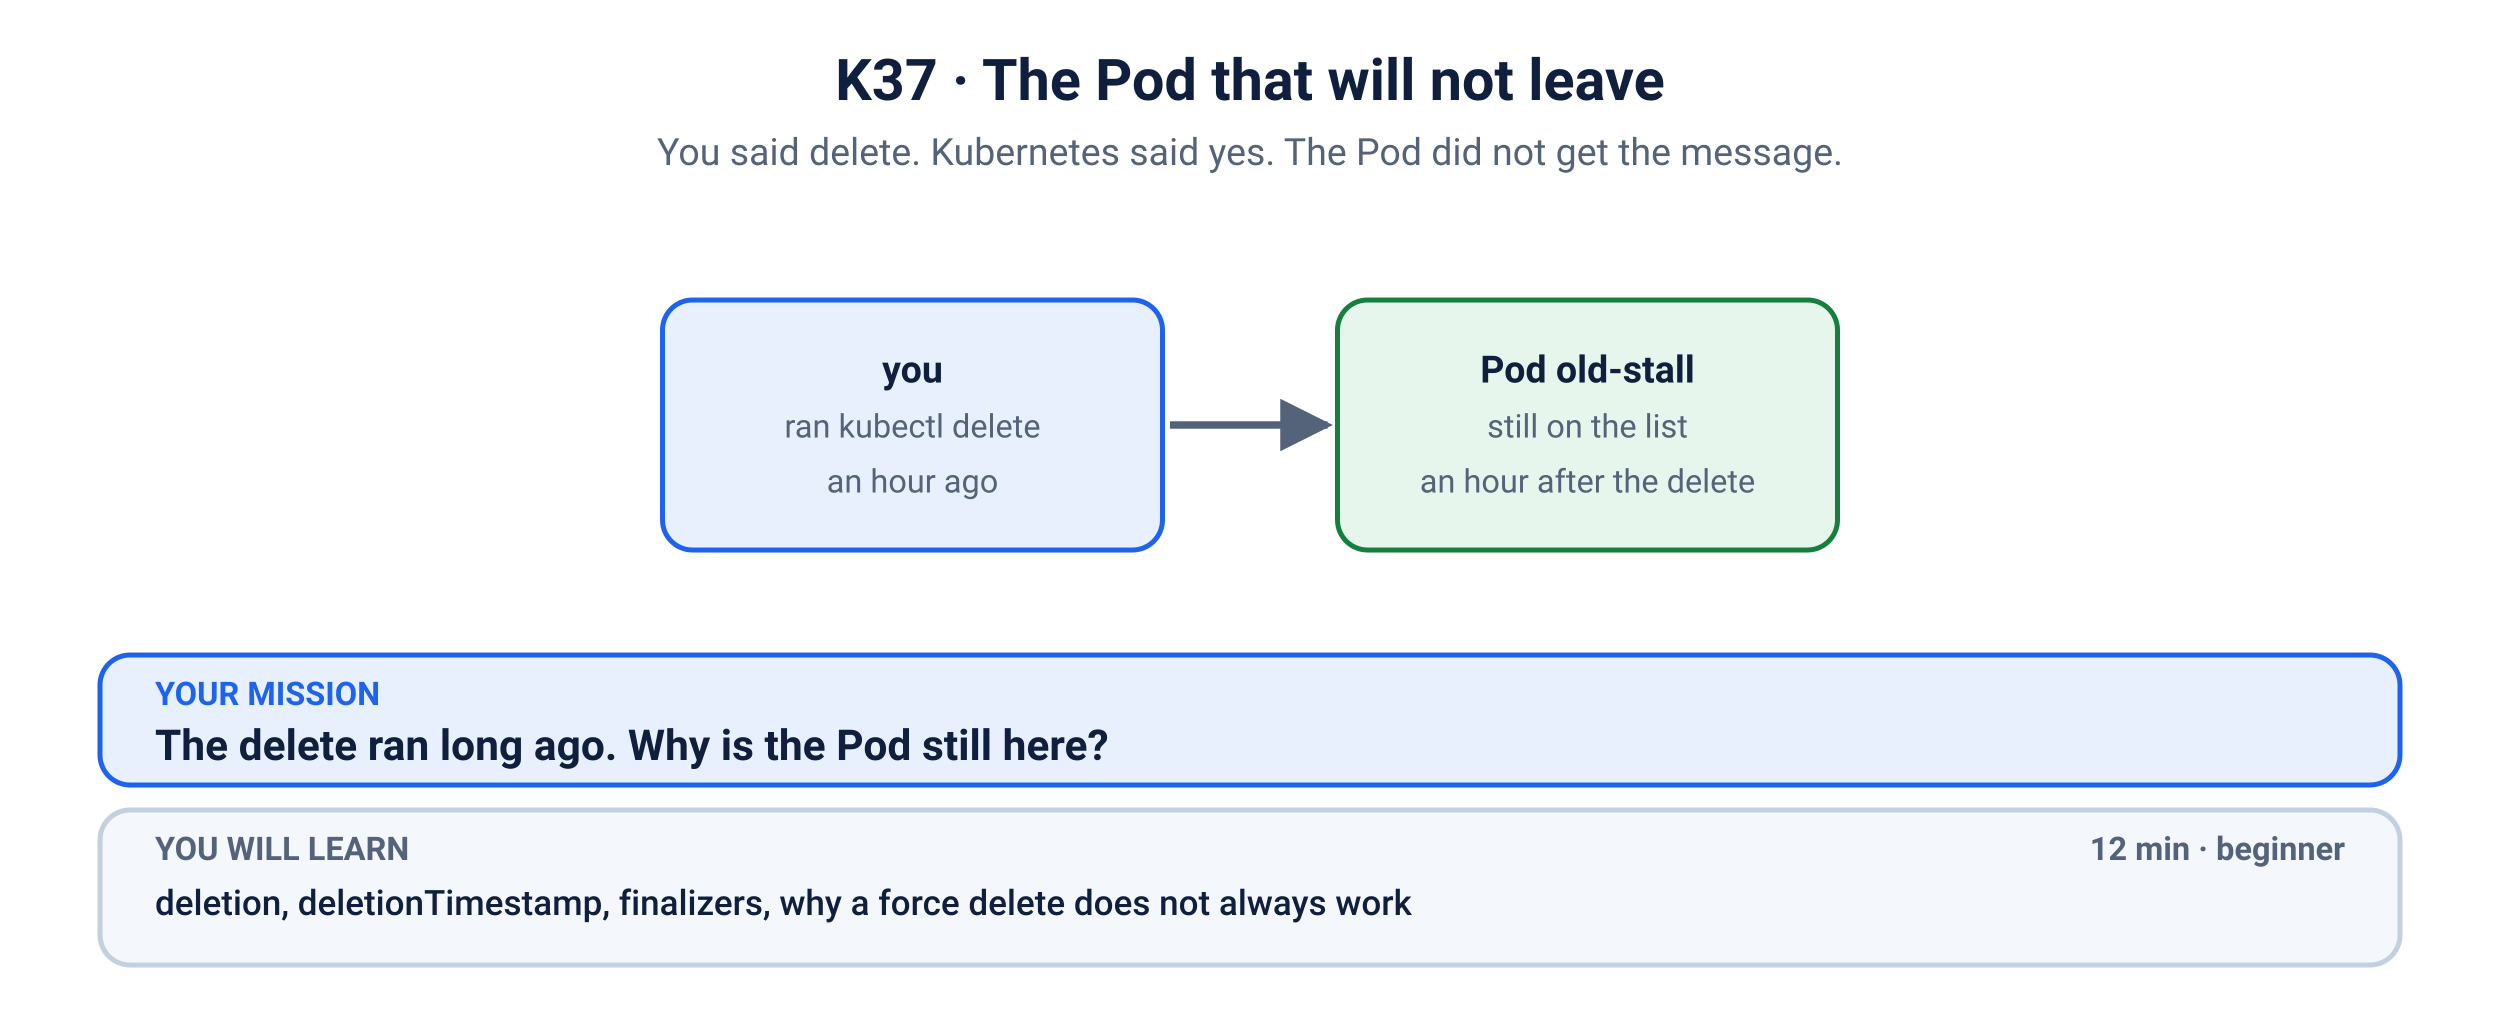
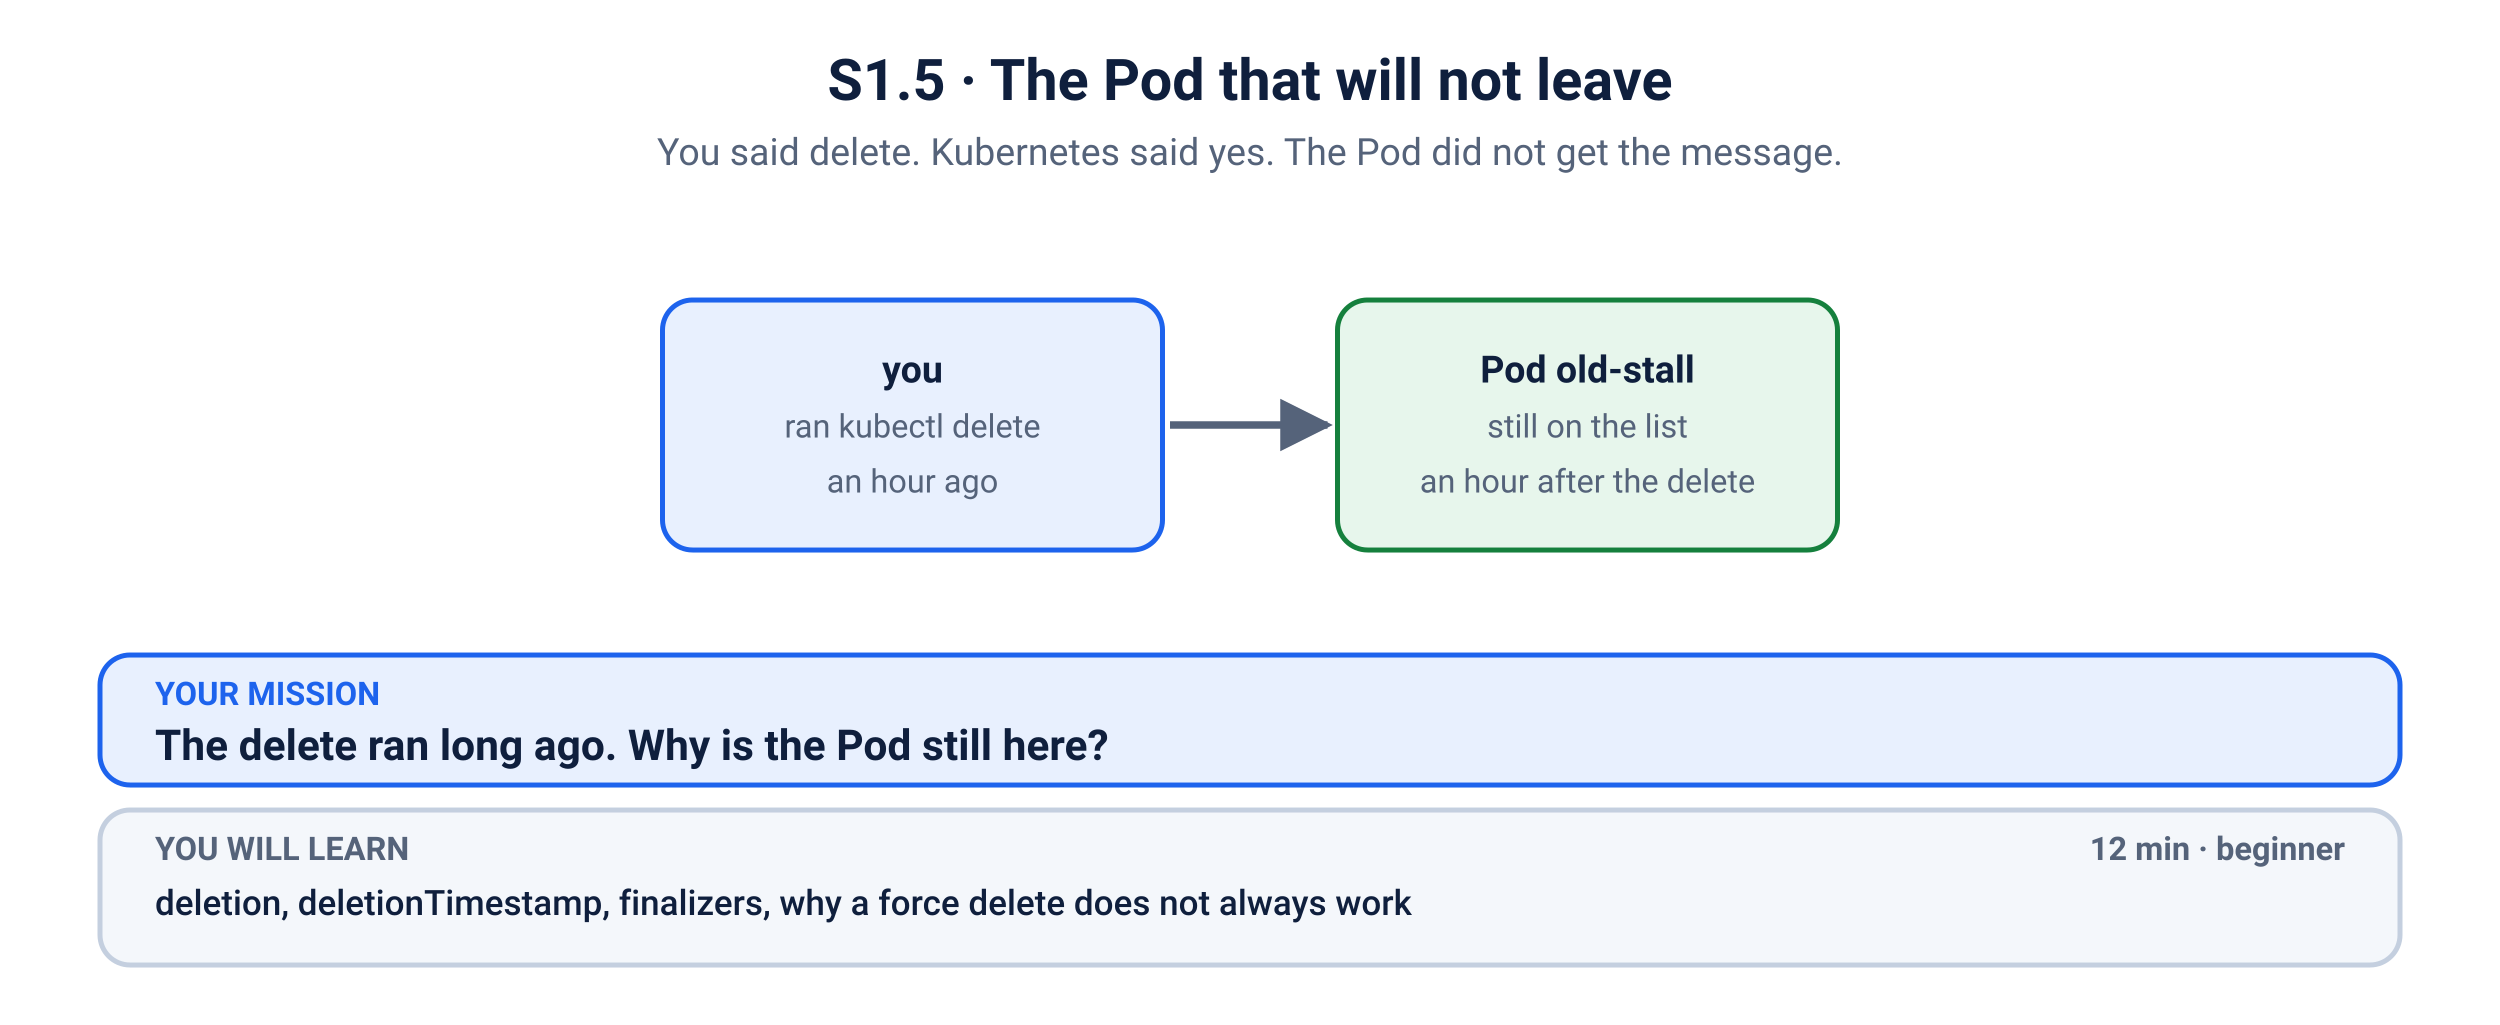
<svg xmlns="http://www.w3.org/2000/svg" viewBox="0 0 1000 410" width="1000" height="410" role="img" aria-labelledby="t d">
  <defs>
    <marker id="ah-blue" viewBox="0 0 10 10" refX="9" refY="5" markerWidth="7" markerHeight="7" orient="auto-start-reverse">
      <path d="M0,0 L10,5 L0,10 z" fill="#1d63ed" />
    </marker>
    <marker id="ah-muted" viewBox="0 0 10 10" refX="9" refY="5" markerWidth="7" markerHeight="7" orient="auto-start-reverse">
      <path d="M0,0 L10,5 L0,10 z" fill="#55637a" />
    </marker>
    <marker id="ah-red" viewBox="0 0 10 10" refX="9" refY="5" markerWidth="7" markerHeight="7" orient="auto-start-reverse">
      <path d="M0,0 L10,5 L0,10 z" fill="#c62828" />
    </marker>
    <marker id="ah-green" viewBox="0 0 10 10" refX="9" refY="5" markerWidth="7" markerHeight="7" orient="auto-start-reverse">
      <path d="M0,0 L10,5 L0,10 z" fill="#15803d" />
    </marker>
    <marker id="ah-amber" viewBox="0 0 10 10" refX="9" refY="5" markerWidth="7" markerHeight="7" orient="auto-start-reverse">
      <path d="M0,0 L10,5 L0,10 z" fill="#a85a00" />
    </marker>
    <marker id="ah-ink" viewBox="0 0 10 10" refX="9" refY="5" markerWidth="7" markerHeight="7" orient="auto-start-reverse">
      <path d="M0,0 L10,5 L0,10 z" fill="#0f1f3d" />
    </marker>
  </defs>
  <rect width="1000" height="410" fill="#ffffff" />
-   <text x="500.0" y="40" font-family="-apple-system, BlinkMacSystemFont, 'Segoe UI', Roboto, Helvetica, Arial, sans-serif" font-size="23" font-weight="700" fill="#0f1f3d" text-anchor="middle">K37 · The Pod that will not leave</text>
+   <text x="500.0" y="40" font-family="-apple-system, BlinkMacSystemFont, 'Segoe UI', Roboto, Helvetica, Arial, sans-serif" font-size="23" font-weight="700" fill="#0f1f3d" text-anchor="middle">S1.5 · The Pod that will not leave</text>
  <text x="500.0" y="66" font-family="-apple-system, BlinkMacSystemFont, 'Segoe UI', Roboto, Helvetica, Arial, sans-serif" font-size="15" fill="#55637a" text-anchor="middle">You said delete. Kubernetes said yes. The Pod did not get the message.</text>
  <rect x="265" y="120" width="200" height="100" rx="12" fill="#e8f0fe" stroke="#1d63ed" stroke-width="2" />
  <text x="365.0" y="153" font-family="-apple-system, BlinkMacSystemFont, 'Segoe UI', Roboto, Helvetica, Arial, sans-serif" font-size="15" font-weight="700" fill="#0f1f3d" text-anchor="middle">you</text>
  <text x="365.0" y="175" font-family="-apple-system, BlinkMacSystemFont, 'Segoe UI', Roboto, Helvetica, Arial, sans-serif" font-size="13" font-weight="400" fill="#55637a" text-anchor="middle">ran kubectl delete</text>
  <text x="365.0" y="197" font-family="-apple-system, BlinkMacSystemFont, 'Segoe UI', Roboto, Helvetica, Arial, sans-serif" font-size="13" font-weight="400" fill="#55637a" text-anchor="middle">an hour ago</text>
  <line x1="468" y1="170" x2="531" y2="170" stroke="#55637a" stroke-width="3" marker-end="url(#ah-muted)" />
  <rect x="535" y="120" width="200" height="100" rx="12" fill="#e7f6ec" stroke="#15803d" stroke-width="2" />
  <text x="635.0" y="153" font-family="-apple-system, BlinkMacSystemFont, 'Segoe UI', Roboto, Helvetica, Arial, sans-serif" font-size="15" font-weight="700" fill="#0f1f3d" text-anchor="middle">Pod old-stall</text>
  <text x="635.0" y="175" font-family="-apple-system, BlinkMacSystemFont, 'Segoe UI', Roboto, Helvetica, Arial, sans-serif" font-size="13" font-weight="400" fill="#55637a" text-anchor="middle">still on the list</text>
  <text x="635.0" y="197" font-family="-apple-system, BlinkMacSystemFont, 'Segoe UI', Roboto, Helvetica, Arial, sans-serif" font-size="13" font-weight="400" fill="#55637a" text-anchor="middle">an hour after the delete</text>
  <rect x="40" y="262" width="920" height="52" rx="12" fill="#e8f0fe" stroke="#1d63ed" stroke-width="2" />
  <text x="62" y="282" font-family="-apple-system, BlinkMacSystemFont, 'Segoe UI', Roboto, Helvetica, Arial, sans-serif" font-size="13" font-weight="700" fill="#1d63ed" text-anchor="start">YOUR MISSION</text>
  <text x="62" y="304" font-family="-apple-system, BlinkMacSystemFont, 'Segoe UI', Roboto, Helvetica, Arial, sans-serif" font-size="17" font-weight="700" fill="#0f1f3d" text-anchor="start">The delete ran long ago. Why is the Pod still here?</text>
  <rect x="40" y="324" width="920" height="62" rx="12" fill="#f4f7fb" stroke="#c4cfdf" stroke-width="2" />
  <text x="62" y="344" font-family="-apple-system, BlinkMacSystemFont, 'Segoe UI', Roboto, Helvetica, Arial, sans-serif" font-size="13" font-weight="700" fill="#55637a" text-anchor="start">YOU WILL LEARN</text>
  <text x="62" y="366" font-family="-apple-system, BlinkMacSystemFont, 'Segoe UI', Roboto, Helvetica, Arial, sans-serif" font-size="14" font-weight="500" fill="#0f1f3d" text-anchor="start">deletion, deletionTimestamp, finalizers, why a force delete does not always work</text>
  <text x="938" y="344" font-family="-apple-system, BlinkMacSystemFont, 'Segoe UI', Roboto, Helvetica, Arial, sans-serif" font-size="13" font-weight="700" fill="#55637a" text-anchor="end">12 min   ·   beginner</text>
</svg>
